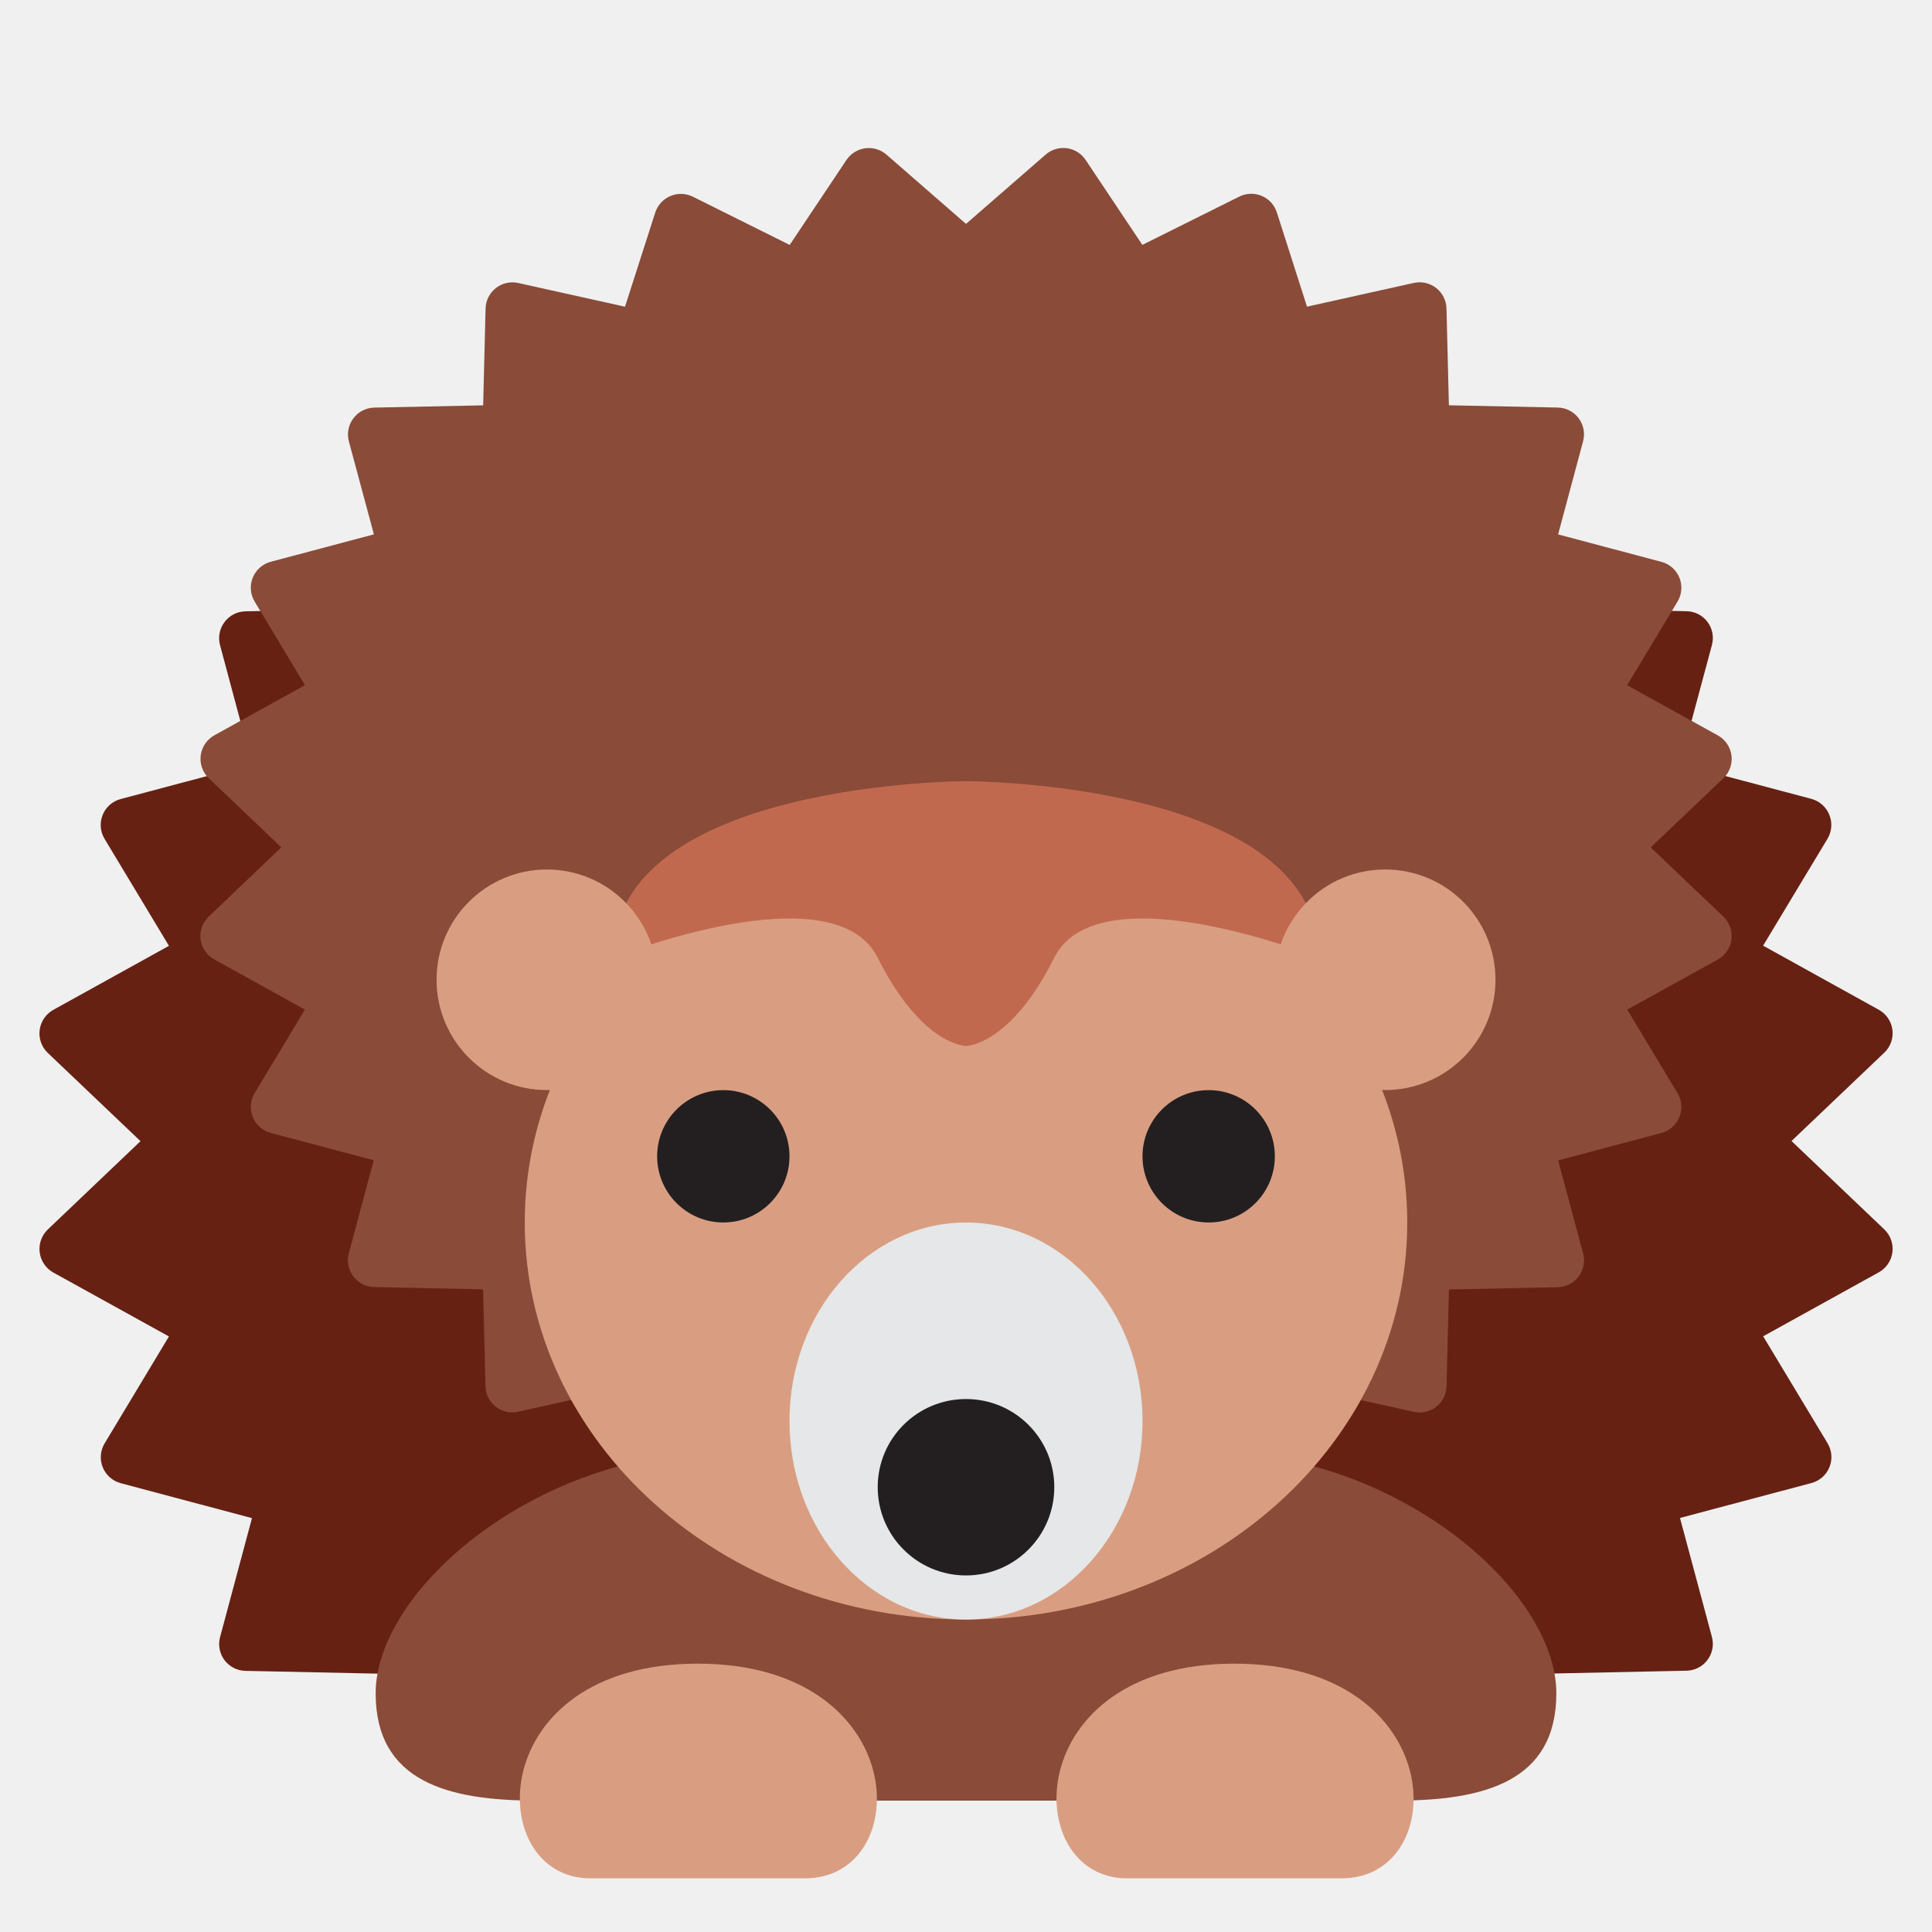
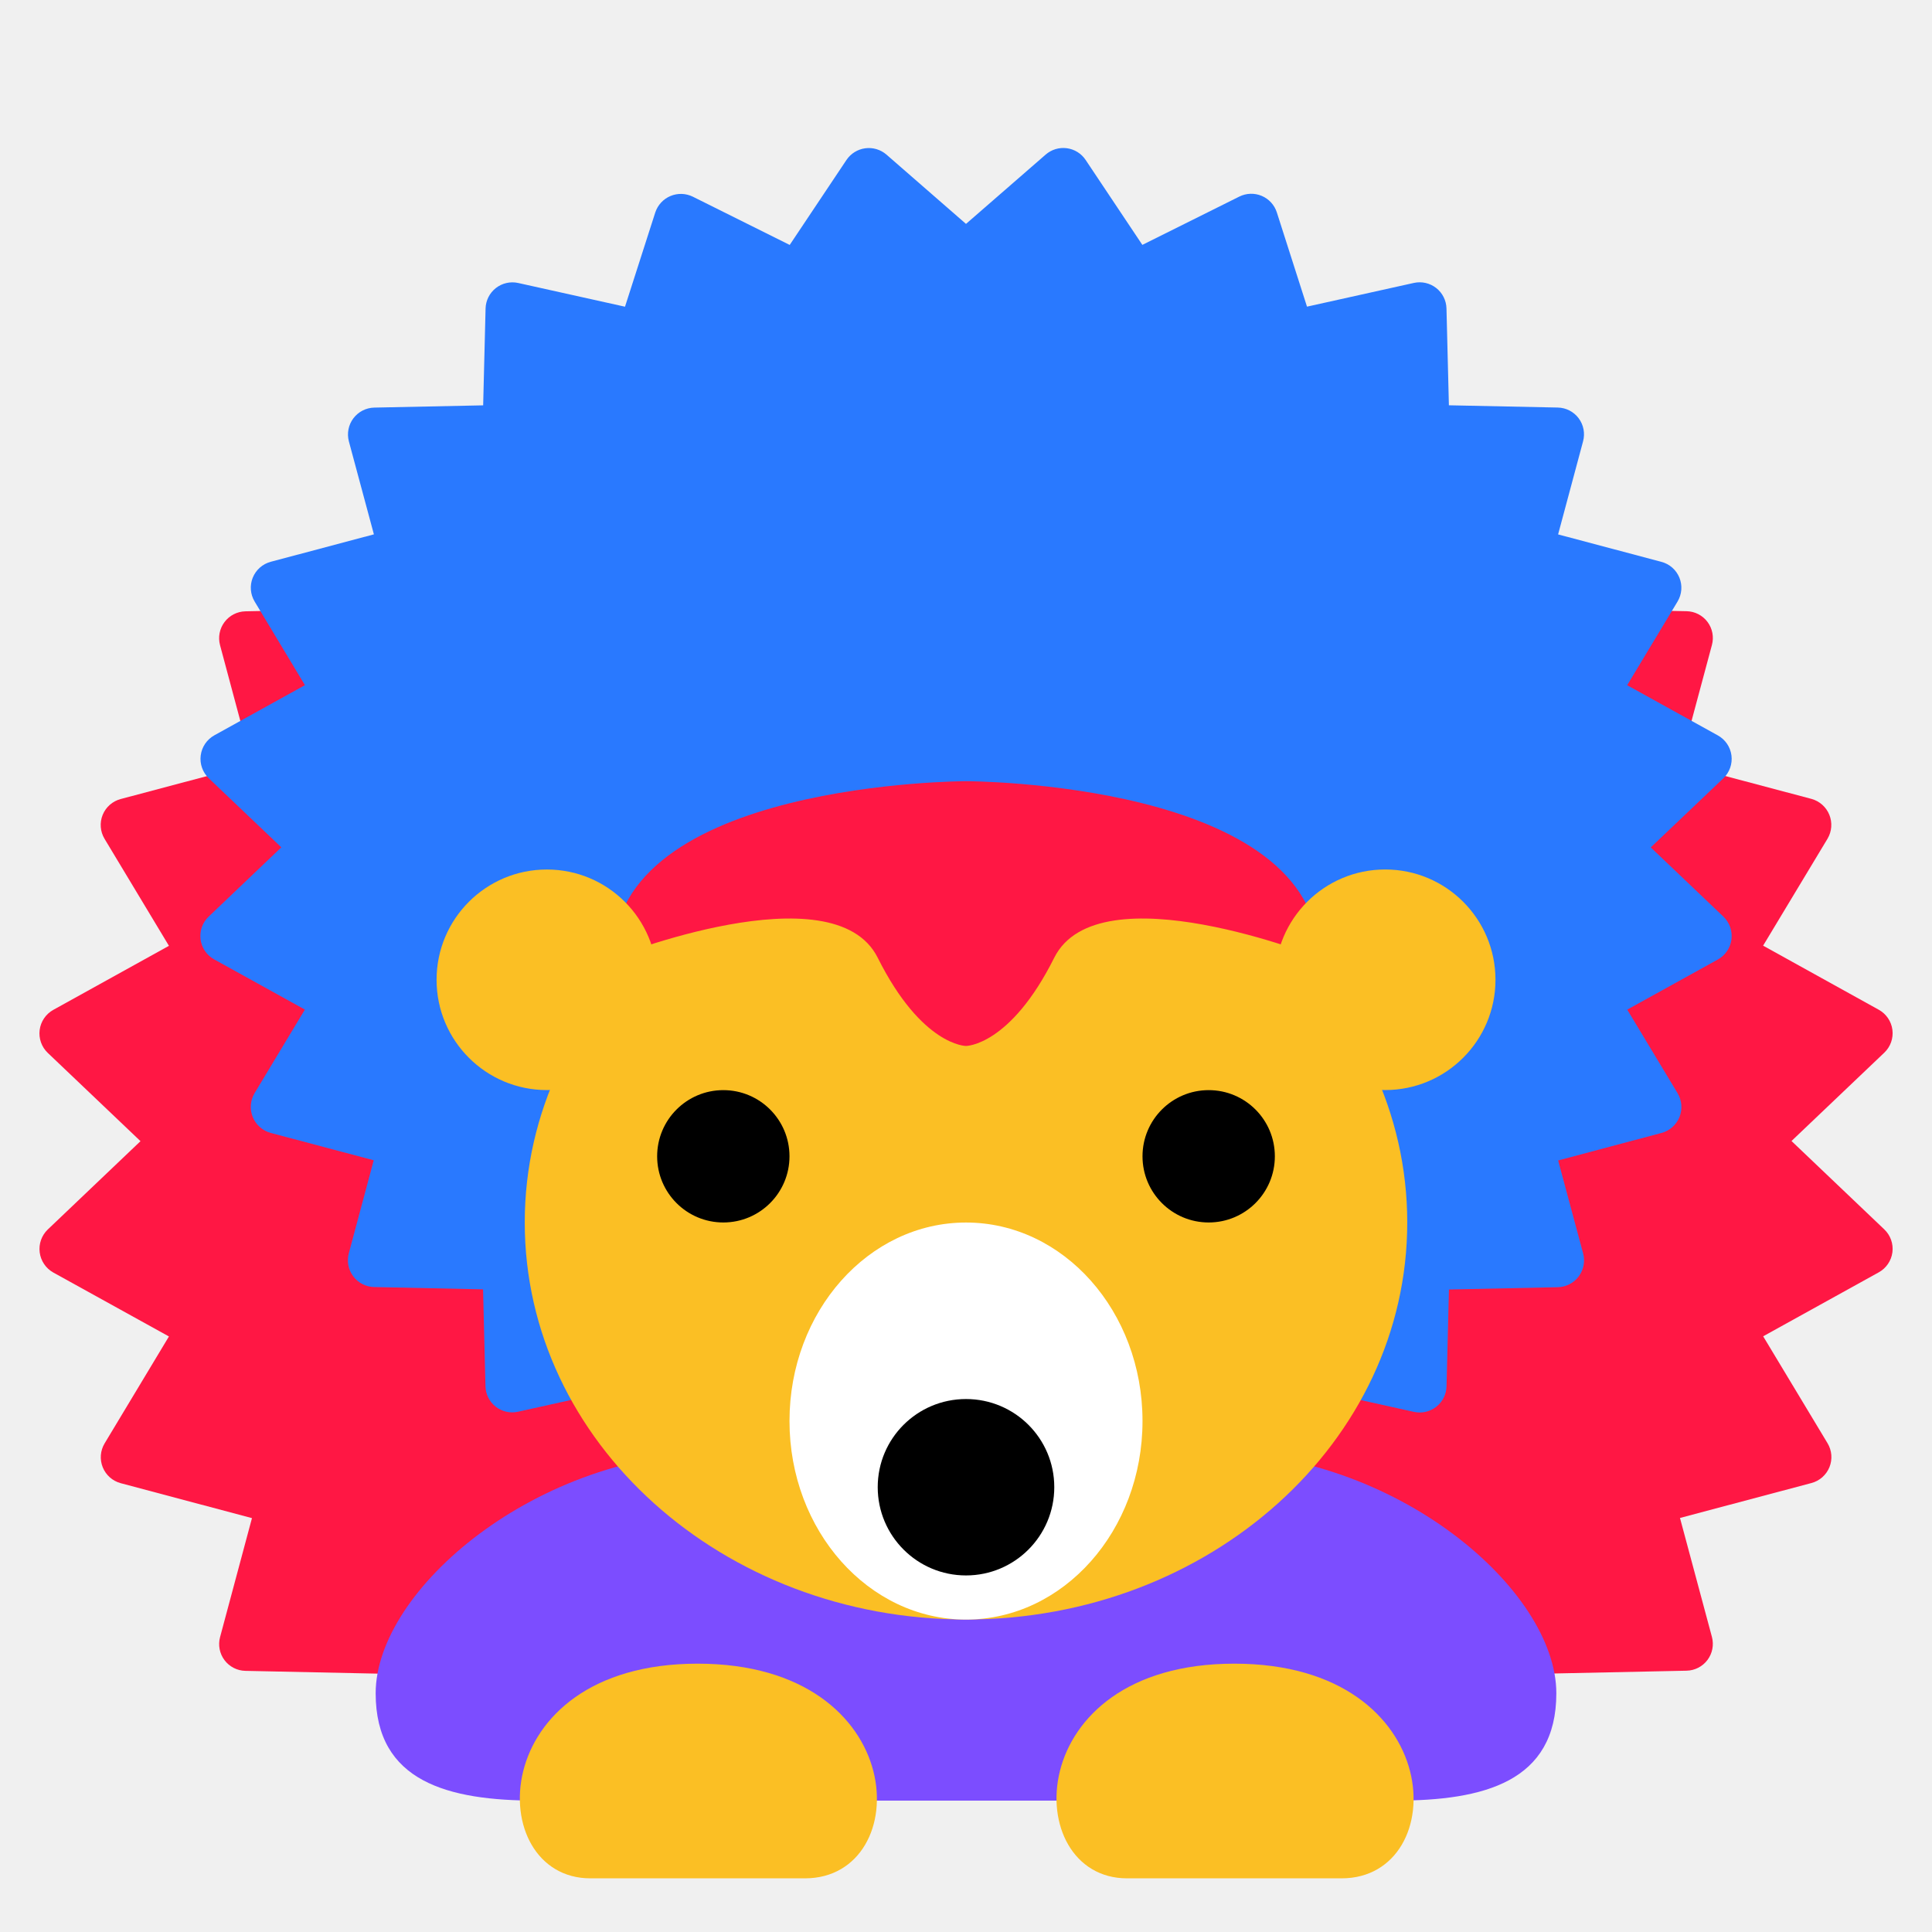
<svg xmlns="http://www.w3.org/2000/svg" viewBox="0 0 36 36" aria-hidden="true" role="img" class="iconify iconify--twemoji" preserveAspectRatio="xMidYMid meet" fill="#000000">
  <g id="SVGRepo_bgCarrier" stroke-width="0" />
  <g id="SVGRepo_tracerCarrier" stroke-linecap="round" stroke-linejoin="round" />
  <g id="SVGRepo_iconCarrier">
-     <path fill="#6D6E71" d="M28.688 20.312C28.688 26.217 23.904 31 18 31c-5.903 0-10.688-4.783-10.688-10.688c0-5.903 4.786-10.689 10.688-10.689c5.904.001 10.688 4.786 10.688 10.689z" />
-     <path fill="#662113" d="M26 33.5H10c-1.665 0-2.479-1.339-2.763-2.31l-2.664-.056a.499.499 0 0 1-.472-.63l.594-2.216l-2.446-.651a.501.501 0 0 1-.3-.741l1.199-1.993l-2.156-1.192a.503.503 0 0 1-.103-.8l1.729-1.647l-1.729-1.646a.502.502 0 0 1 .103-.8l2.156-1.194l-1.2-1.994a.5.5 0 0 1 .3-.741l2.446-.65l-.594-2.218a.501.501 0 0 1 .473-.63l2.575-.053l.058-2.302a.5.5 0 0 1 .608-.475l2.521.561l.717-2.234a.502.502 0 0 1 .699-.294l2.284 1.139l1.341-2.009a.504.504 0 0 1 .35-.218a.493.493 0 0 1 .394.119L18 7.258l1.88-1.636a.501.501 0 0 1 .745.1l1.34 2.009l2.286-1.139a.5.5 0 0 1 .699.294l.716 2.234l2.521-.561a.5.5 0 0 1 .608.475l.058 2.302l2.574.053a.499.499 0 0 1 .472.63l-.595 2.217l2.449.65a.503.503 0 0 1 .301.741l-1.201 1.994l2.155 1.194a.5.5 0 0 1 .103.8l-1.729 1.646l1.729 1.647a.5.5 0 0 1-.103.8L32.854 24.9l1.2 1.993a.5.5 0 0 1-.3.741l-2.45.651l.595 2.216a.5.5 0 0 1-.472.63l-2.663.056c-.285.974-1.099 2.313-2.764 2.313z" />
-     <path fill="#8A4B38" d="M16.188 28.824a.5.5 0 0 1-.416-.223l-1.058-1.585l-1.805.899a.502.502 0 0 1-.7-.295l-.564-1.757l-1.99.442a.498.498 0 0 1-.609-.476l-.045-1.804l-2.029-.043a.499.499 0 0 1-.472-.63l.464-1.732l-1.92-.51a.501.501 0 0 1-.3-.741l.937-1.557l-1.688-.934a.498.498 0 0 1-.103-.8l1.352-1.289l-1.352-1.287a.502.502 0 0 1 .103-.8l1.689-.935l-.937-1.558a.5.5 0 0 1 .3-.741l1.922-.511l-.466-1.732a.501.501 0 0 1 .473-.63l2.029-.042l.045-1.805a.5.5 0 0 1 .608-.475l1.99.442l.564-1.756a.503.503 0 0 1 .7-.294l1.805.899l1.058-1.584a.502.502 0 0 1 .745-.099L18 4.172l1.484-1.291a.5.5 0 0 1 .745.099l1.057 1.583l1.807-.9a.5.5 0 0 1 .699.295l.562 1.756l1.991-.442a.5.5 0 0 1 .608.476l.045 1.804l2.028.042a.499.499 0 0 1 .472.63l-.465 1.734l1.924.511a.499.499 0 0 1 .301.741l-.938 1.558l1.689.935a.5.5 0 0 1 .103.8l-1.353 1.287l1.353 1.289a.5.5 0 0 1-.103.8l-1.688.934l.938 1.557a.5.5 0 0 1-.3.741l-1.925.512l.465 1.732a.5.5 0 0 1-.472.63l-2.028.043l-.045 1.804a.5.5 0 0 1-.608.476l-1.991-.442l-.562 1.757a.502.502 0 0 1-.699.295l-1.806-.899l-1.058 1.585a.503.503 0 0 1-.745.1L18 27.407l-1.483 1.294a.501.501 0 0 1-.329.123z" />
-     <path fill="#8A4B38" d="M13.5 27.052h9c3.521 0 6.5 2.575 6.5 4.5c0 1.65-1.35 2-3 2H10c-1.65 0-3-.35-3-2c0-1.925 2.99-4.5 6.5-4.5z" />
-     <path fill="#D99E82" d="M26.222 22.779c0 4.088-3.68 7.398-8.222 7.398s-8.222-3.31-8.222-7.398c0-4.087 3.68-7.4 8.222-7.4s8.222 3.313 8.222 7.4z" />
-     <path fill="#E6E7E8" d="M21.289 26.479c0 2.043-1.473 3.699-3.289 3.699s-3.289-1.656-3.289-3.699S16.183 22.78 18 22.78s3.289 1.655 3.289 3.699z" />
-     <path fill="#231F20" d="M19.645 27.711a1.645 1.645 0 0 1-3.29 0c0-.908.736-1.642 1.645-1.642s1.645.734 1.645 1.642zm-4.934-6.166a1.233 1.233 0 1 1-2.466.002a1.233 1.233 0 0 1 2.466-.002zm9.044 0a1.233 1.233 0 1 1-2.466.002a1.233 1.233 0 0 1 2.466-.002z" />
-     <path fill="#C1694F" d="M11.422 17.846s4.111-1.644 4.933 0C17.178 19.49 18 19.49 18 19.49v-4.934c0 .001-6.578.001-6.578 3.29zm13.155 0s-4.11-1.644-4.933 0C18.822 19.49 18 19.49 18 19.49v-4.934c0 .001 6.577.001 6.577 3.29z" />
-     <path fill="#D99E82" d="M12.245 18.256a2.055 2.055 0 1 1-4.11.002a2.055 2.055 0 0 1 4.11-.002zm15.621 0a2.055 2.055 0 1 1-4.11.001a2.055 2.055 0 0 1 4.11-.001zM11 35c-2 0-2-4 2-4s4.062 4 2 4h-4zm10 0c-2 0-2-4 2-4s4.062 4 2 4h-4z" />
+     <path fill="#2a2a30" d="M28.688 20.312C28.688 26.217 23.904 31 18 31c-5.903 0-10.688-4.783-10.688-10.688c0-5.903 4.786-10.689 10.688-10.689c5.904.001 10.688 4.786 10.688 10.689z" />
+     <path fill="#ff1744" d="M26 33.5H10c-1.665 0-2.479-1.339-2.763-2.31l-2.664-.056a.499.499 0 0 1-.472-.63l.594-2.216l-2.446-.651a.501.501 0 0 1-.3-.741l1.199-1.993l-2.156-1.192a.503.503 0 0 1-.103-.8l1.729-1.647l-1.729-1.646a.502.502 0 0 1 .103-.8l2.156-1.194l-1.2-1.994a.5.5 0 0 1 .3-.741l2.446-.65l-.594-2.218a.501.501 0 0 1 .473-.63l2.575-.053l.058-2.302a.5.5 0 0 1 .608-.475l2.521.561l.717-2.234a.502.502 0 0 1 .699-.294l2.284 1.139l1.341-2.009a.504.504 0 0 1 .35-.218a.493.493 0 0 1 .394.119L18 7.258l1.88-1.636a.501.501 0 0 1 .745.1l1.34 2.009l2.286-1.139a.5.5 0 0 1 .699.294l.716 2.234l2.521-.561a.5.5 0 0 1 .608.475l.058 2.302l2.574.053a.499.499 0 0 1 .472.63l-.595 2.217l2.449.65a.503.503 0 0 1 .301.741l-1.201 1.994l2.155 1.194a.5.5 0 0 1 .103.8l-1.729 1.646l1.729 1.647a.5.5 0 0 1-.103.8L32.854 24.9l1.2 1.993a.5.5 0 0 1-.3.741l-2.45.651l.595 2.216a.5.5 0 0 1-.472.63l-2.663.056c-.285.974-1.099 2.313-2.764 2.313z" />
+     <path fill="#2979ff" d="M16.188 28.824a.5.5 0 0 1-.416-.223l-1.058-1.585l-1.805.899a.502.502 0 0 1-.7-.295l-.564-1.757l-1.99.442a.498.498 0 0 1-.609-.476l-.045-1.804l-2.029-.043a.499.499 0 0 1-.472-.63l.464-1.732l-1.92-.51a.501.501 0 0 1-.3-.741l.937-1.557l-1.688-.934a.498.498 0 0 1-.103-.8l1.352-1.289l-1.352-1.287a.502.502 0 0 1 .103-.8l1.689-.935l-.937-1.558a.5.5 0 0 1 .3-.741l1.922-.511l-.466-1.732a.501.501 0 0 1 .473-.63l2.029-.042l.045-1.805a.5.5 0 0 1 .608-.475l1.99.442l.564-1.756a.503.503 0 0 1 .7-.294l1.805.899l1.058-1.584a.502.502 0 0 1 .745-.099L18 4.172l1.484-1.291a.5.5 0 0 1 .745.099l1.057 1.583l1.807-.9a.5.5 0 0 1 .699.295l.562 1.756l1.991-.442a.5.5 0 0 1 .608.476l.045 1.804l2.028.042a.499.499 0 0 1 .472.63l-.465 1.734l1.924.511a.499.499 0 0 1 .301.741l-.938 1.558l1.689.935a.5.5 0 0 1 .103.8l-1.353 1.287l1.353 1.289a.5.5 0 0 1-.103.8l-1.688.934l.938 1.557a.5.5 0 0 1-.3.741l-1.925.512l.465 1.732a.5.5 0 0 1-.472.63l-2.028.043l-.045 1.804a.5.5 0 0 1-.608.476l-1.991-.442l-.562 1.757a.502.502 0 0 1-.699.295l-1.806-.899l-1.058 1.585a.503.503 0 0 1-.745.1L18 27.407l-1.483 1.294a.501.501 0 0 1-.329.123z" />
+     <path fill="#7c4dff" d="M13.5 27.052h9c3.521 0 6.5 2.575 6.5 4.5c0 1.65-1.35 2-3 2H10c-1.65 0-3-.35-3-2c0-1.925 2.99-4.5 6.5-4.5z" />
+     <path fill="#fbbf24" d="M26.222 22.779c0 4.088-3.68 7.398-8.222 7.398s-8.222-3.31-8.222-7.398c0-4.087 3.68-7.4 8.222-7.4s8.222 3.313 8.222 7.4z" />
+     <path fill="#ffffff" d="M21.289 26.479c0 2.043-1.473 3.699-3.289 3.699s-3.289-1.656-3.289-3.699S16.183 22.78 18 22.78s3.289 1.655 3.289 3.699z" />
+     <path fill="#000000" d="M19.645 27.711a1.645 1.645 0 0 1-3.29 0c0-.908.736-1.642 1.645-1.642s1.645.734 1.645 1.642zm-4.934-6.166a1.233 1.233 0 1 1-2.466.002a1.233 1.233 0 0 1 2.466-.002zm9.044 0a1.233 1.233 0 1 1-2.466.002a1.233 1.233 0 0 1 2.466-.002z" />
+     <path fill="#ff1744" d="M11.422 17.846s4.111-1.644 4.933 0C17.178 19.49 18 19.49 18 19.49v-4.934c0 .001-6.578.001-6.578 3.29zm13.155 0s-4.11-1.644-4.933 0C18.822 19.49 18 19.49 18 19.49v-4.934c0 .001 6.577.001 6.577 3.29z" />
+     <path fill="#fbbf24" d="M12.245 18.256a2.055 2.055 0 1 1-4.11.002a2.055 2.055 0 0 1 4.11-.002zm15.621 0a2.055 2.055 0 1 1-4.11.001a2.055 2.055 0 0 1 4.11-.001zM11 35c-2 0-2-4 2-4s4.062 4 2 4h-4zm10 0c-2 0-2-4 2-4s4.062 4 2 4h-4z" />
  </g>
</svg>
